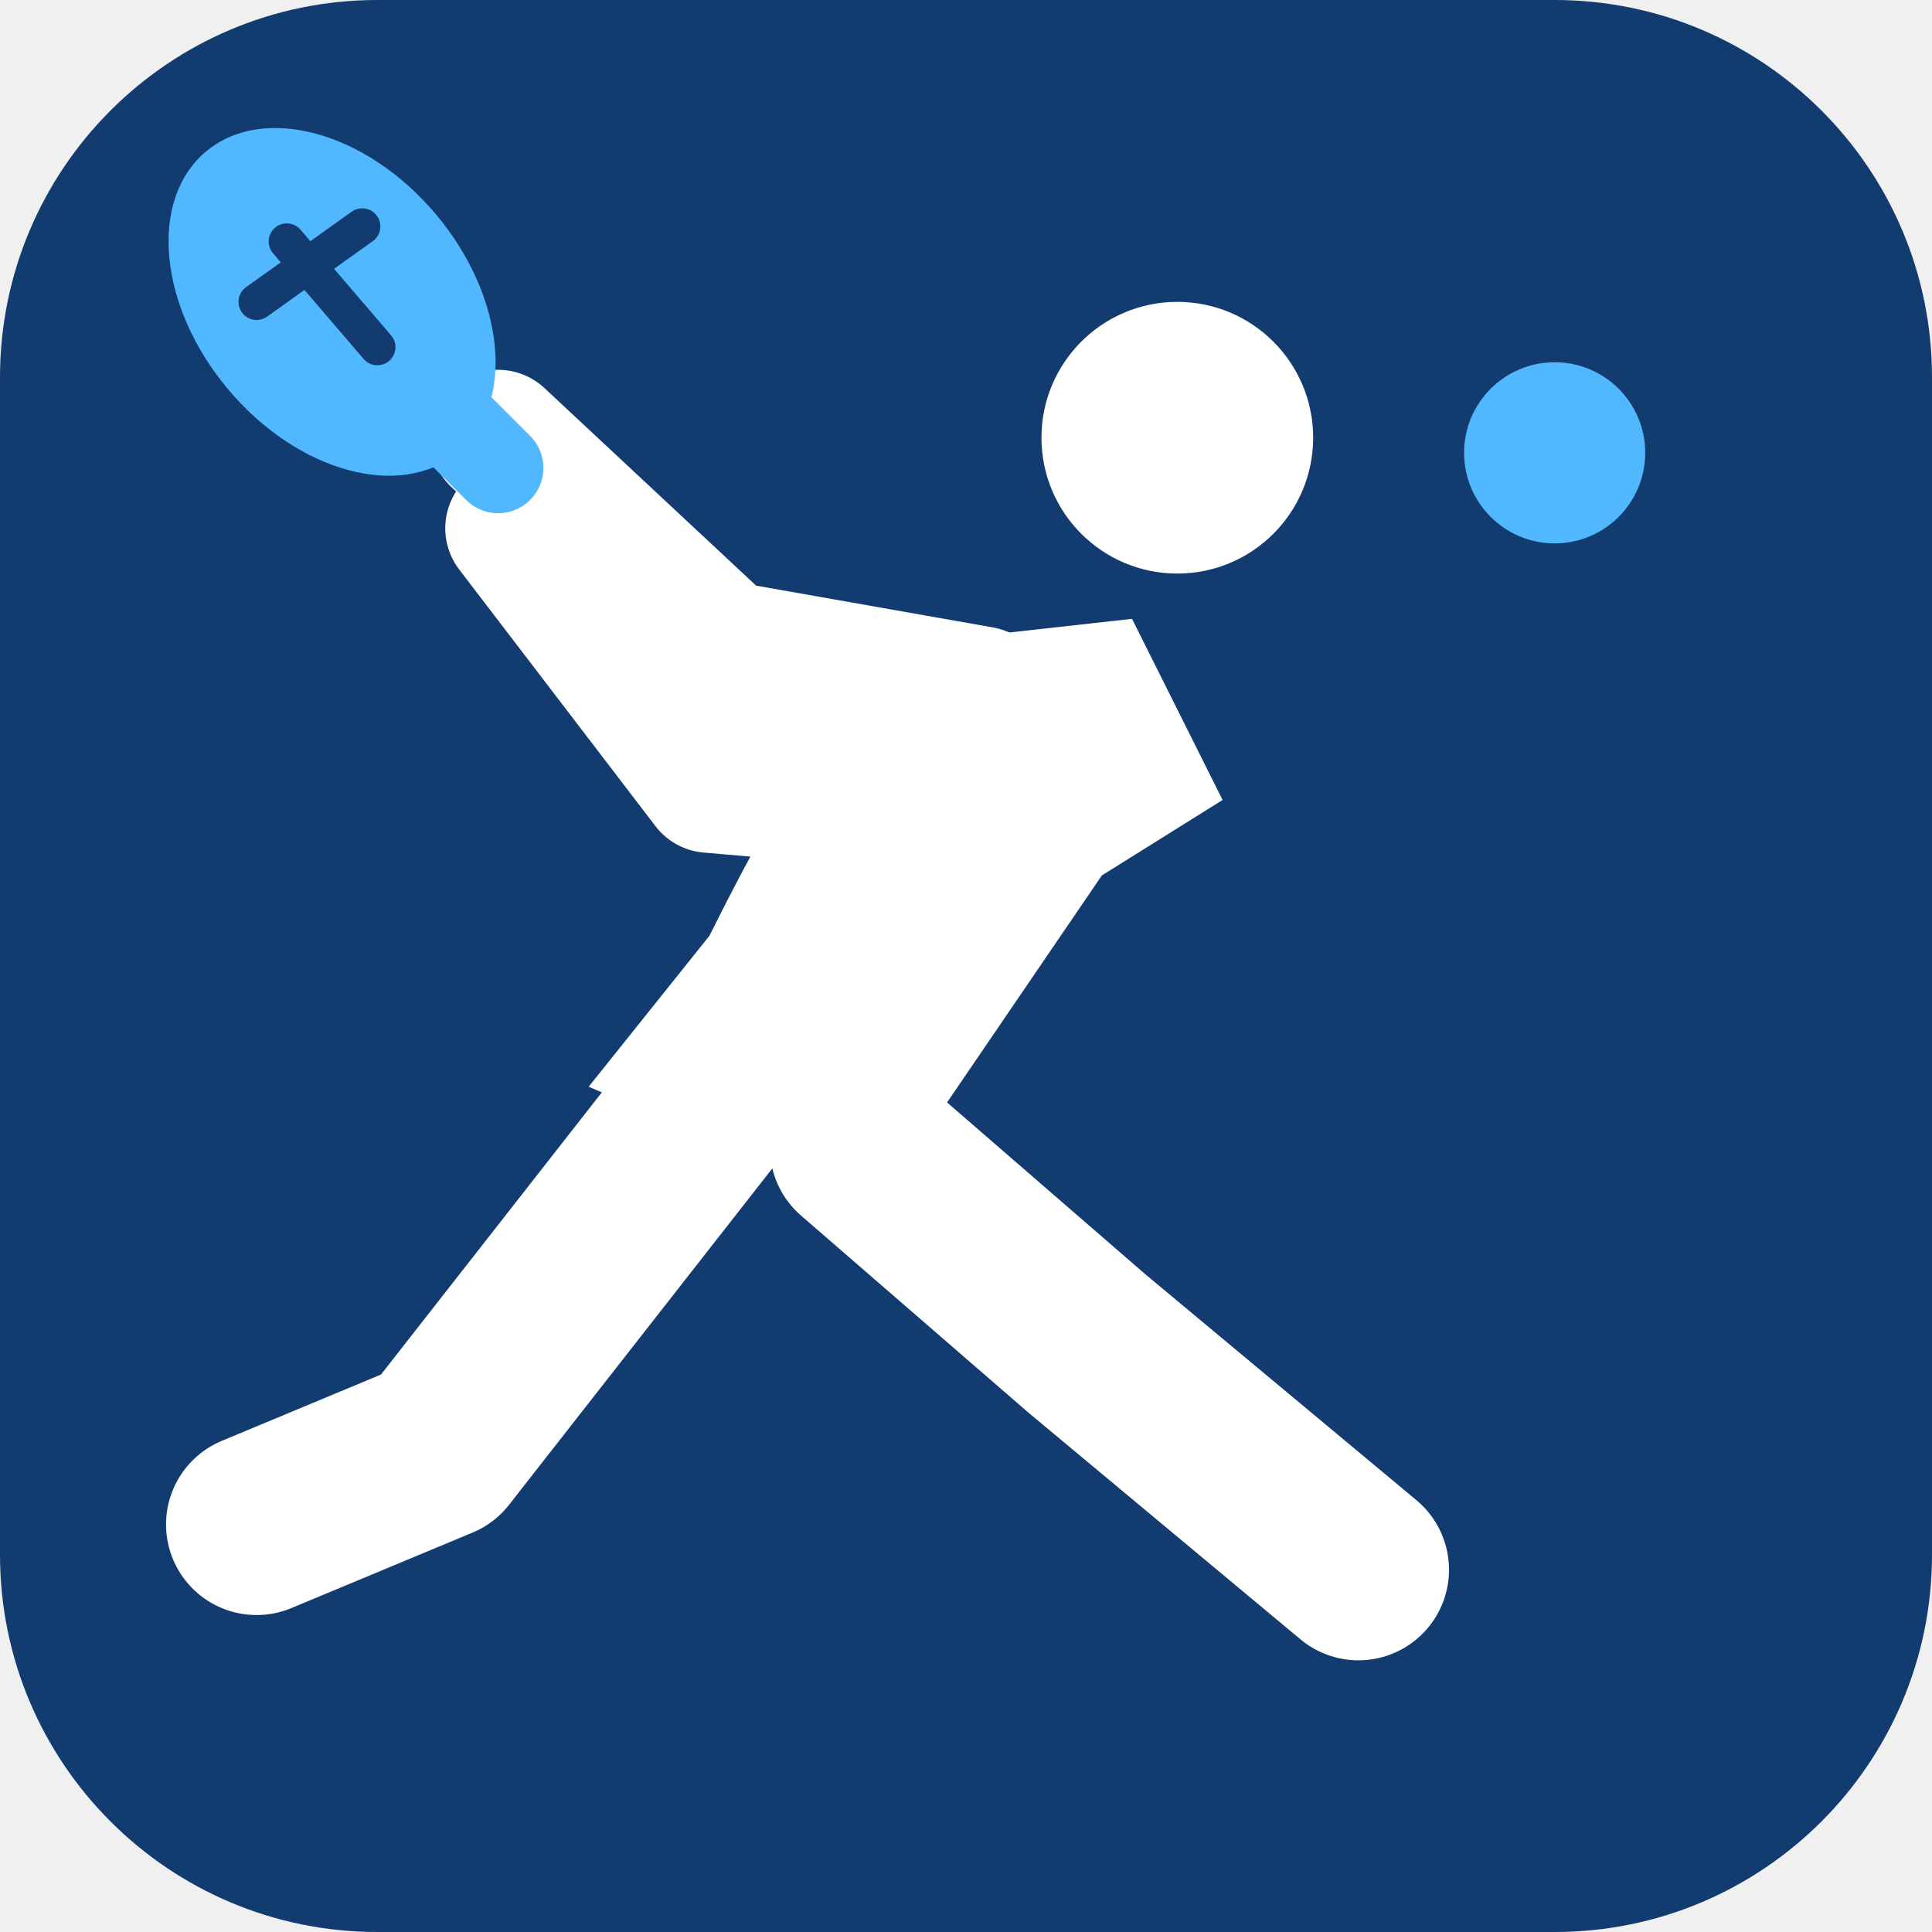
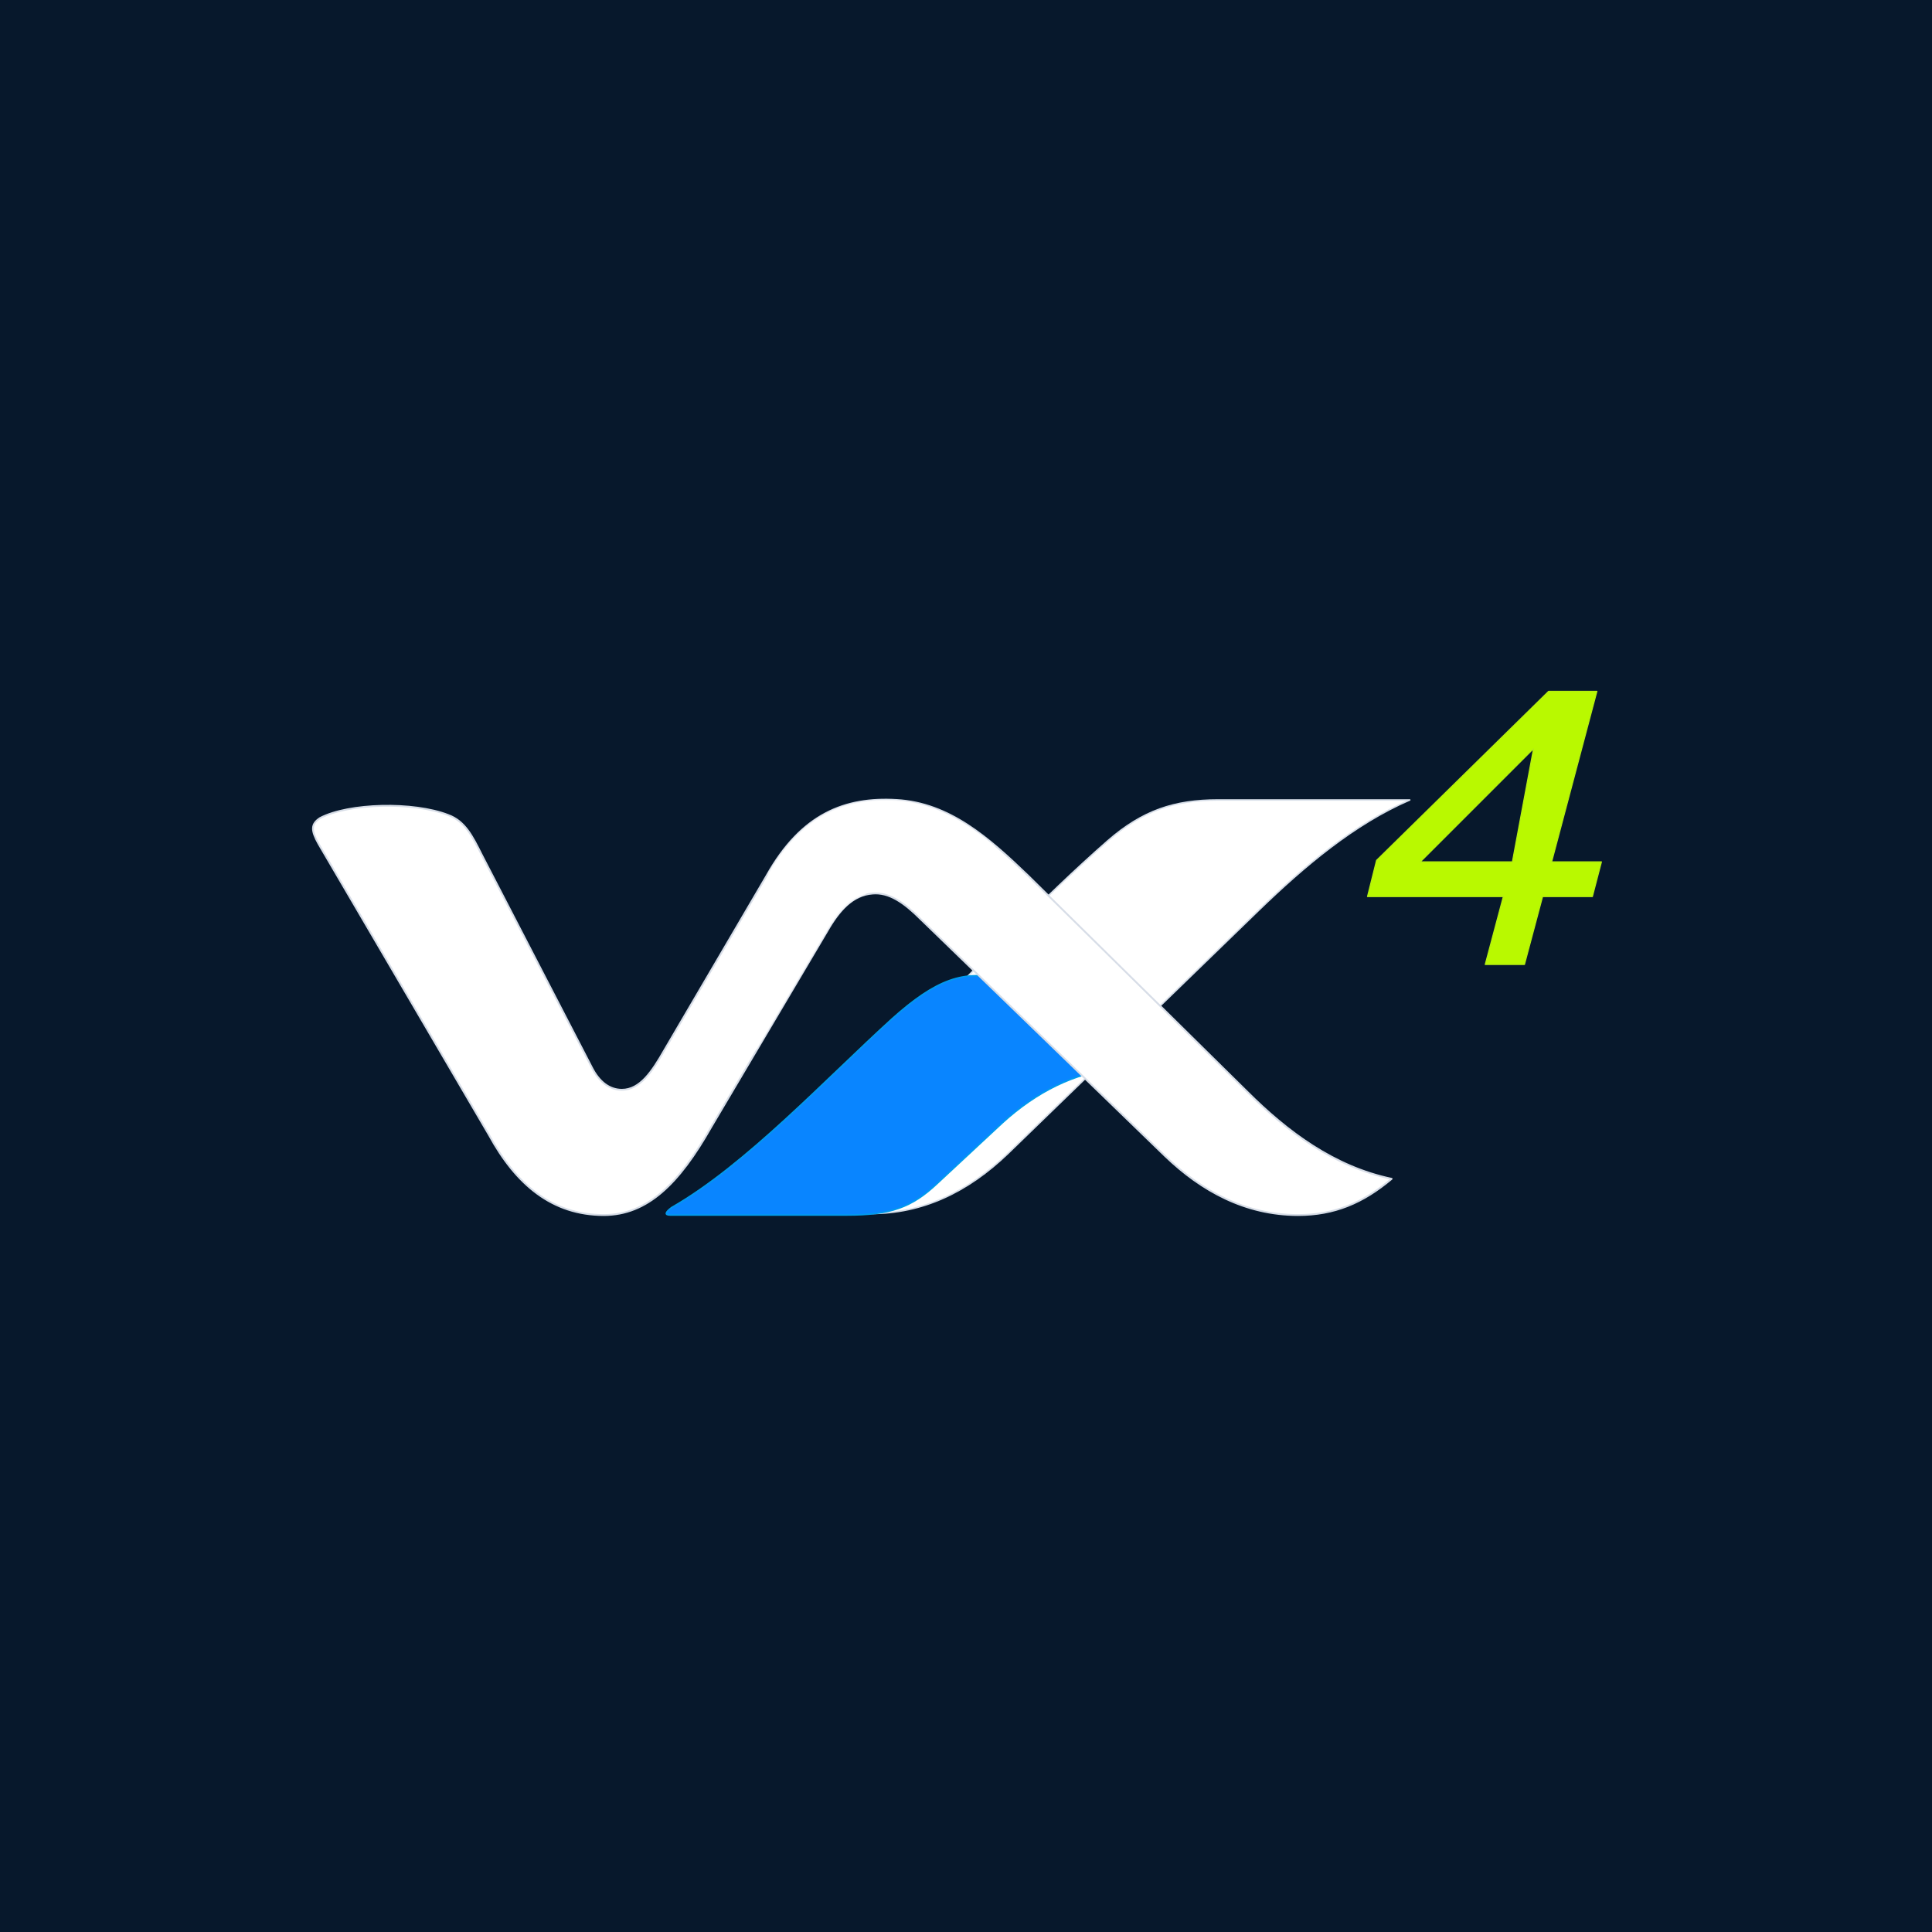
- <svg xmlns="http://www.w3.org/2000/svg" viewBox="0 0 128 128" role="img" aria-label="Atleta de padel em voleio de revés">
-   <rect width="128" height="128" rx="25" fill="#123c70" />
-   <circle cx="78" cy="29" r="9" fill="#fff" />
-   <path d="M66 42c-9 1-14 10-19 20l-8 10 19 8 15-22 8-5-6-12Z" fill="#fff" />
-   <path d="m65 46-17-3-15-14m37 25-23-2-13-17" fill="none" stroke="#fff" stroke-width="9" stroke-linecap="round" stroke-linejoin="round" />
-   <path d="m47 73-18 23-12 5m40-25 15 13 18 15" fill="none" stroke="#fff" stroke-width="12" stroke-linecap="round" stroke-linejoin="round" />
-   <path d="m33 31-6-6" stroke="#51b7ff" stroke-width="6" stroke-linecap="round" />
-   <ellipse cx="22" cy="20" rx="9" ry="13" transform="rotate(-40 22 20)" fill="#51b7ff" />
-   <path d="m19 16 6 7m-8-3 7-5" stroke="#123c70" stroke-width="2.4" stroke-linecap="round" />
-   <circle cx="103" cy="30" r="6" fill="#51b7ff" />
+ <svg xmlns="http://www.w3.org/2000/svg" width="1024" height="1024" viewBox="0 0 1024 1024">
+   <rect width="1024" height="1024" fill="#07182c" />
+   <g transform="translate(152 352) scale(.8) translate(-80 -20)">
+     <defs>
+       <linearGradient id="blue" x1="0" y1="1" x2="0.65" y2="0">
+         <stop stop-color="#00d5f5" />
+         <stop offset=".38" stop-color="#009aff" />
+         <stop offset=".72" stop-color="#0759ef" />
+         <stop offset="1" stop-color="#03268c" />
+       </linearGradient>
+       <linearGradient id="back" x1=".1" y1="1" x2=".8" y2="0">
+         <stop stop-color="#aab4c5" />
+         <stop offset=".4" stop-color="#e8edf4" />
+         <stop offset=".77" stop-color="#fff" />
+         <stop offset="1" stop-color="#eef2f7" />
+       </linearGradient>
+       <linearGradient id="front" x1="0" y1="0" x2=".25" y2="1">
+         <stop stop-color="#fff" />
+         <stop offset=".3" stop-color="#fafbfe" />
+         <stop offset=".61" stop-color="#e2e6ee" />
+         <stop offset=".85" stop-color="#f9fbff" />
+         <stop offset="1" stop-color="#c8cfdb" />
+       </linearGradient>
+       <linearGradient id="fold" x1="0" y1="0" x2="1" y2=".55">
+         <stop stop-color="#a5adbc" />
+         <stop offset=".42" stop-color="#d1d7e2" />
+         <stop offset="1" stop-color="#fff" />
+       </linearGradient>
+       <linearGradient id="lime" x1="0" y1="0" x2=".6" y2="1">
+         <stop stop-color="#d5ff31" />
+         <stop offset=".48" stop-color="#b9f900" />
+         <stop offset="1" stop-color="#8ee000" />
+       </linearGradient>
+     </defs>
+     <g stroke-linejoin="round">
+       <path fill="#ffffff" stroke="#d8dfe9" stroke-width="1" d="M378 359 C454 319 536 214 624 137 C647 117 668 110 697 110 L824 110 C787 126 754 154 724 183 L558 344 C531 370 501 384 467 384 L338 384 C351 380 366 370 378 359Z" />
+       <path fill="#0985ff" stroke="#009bec" stroke-width="1" d="M335 380 C384 352 437 295 481 255 C510 229 529 222 554 229 C581 237 603 263 628 288 C602 291 577 303 554 324 L511 364 C494 380 480 385 451 385 L334 385 C330 385 331 383 335 380Z" />
+       <path fill="#ffffff" stroke="#d7dde7" stroke-width="1.2" d="M102 122 C121 112 164 111 187 120 C198 124 203 134 209 146 L282 287 C287 297 294 302 302 302 C314 302 322 290 330 276 L398 160 C421 119 450 108 484 110 C519 112 545 135 571 160 L716 303 C743 330 774 353 812 361 C793 377 774 385 750 385 C715 385 686 369 662 346 L500 189 C489 178 479 171 468 172 C455 173 446 183 438 197 L361 327 C340 364 319 385 290 385 C256 385 232 365 214 332 L101 139 C96 130 96 126 102 122Z" />
+       <path fill="#ffffff" d="M398 160 C421 119 450 108 484 110 C510 112 531 125 550 141 C527 133 506 136 489 149 C478 157 470 166 463 173 C453 176 445 185 438 197 L391 276 C397 247 411 218 428 190 C439 173 454 160 469 157 C444 141 422 143 398 160Z" opacity=".68" />
+       <path fill="#b9f900" stroke="#b5ef10" stroke-width=".7" fill-rule="evenodd" d="M916 38 L948 38 L918 151 L951 151 L945 174 L912 174 L900 219 L874 219 L886 174 L796 174 L802 150 Z M906 76 L831 151 L892 151 Z" />
+     </g>
+   </g>
</svg>
